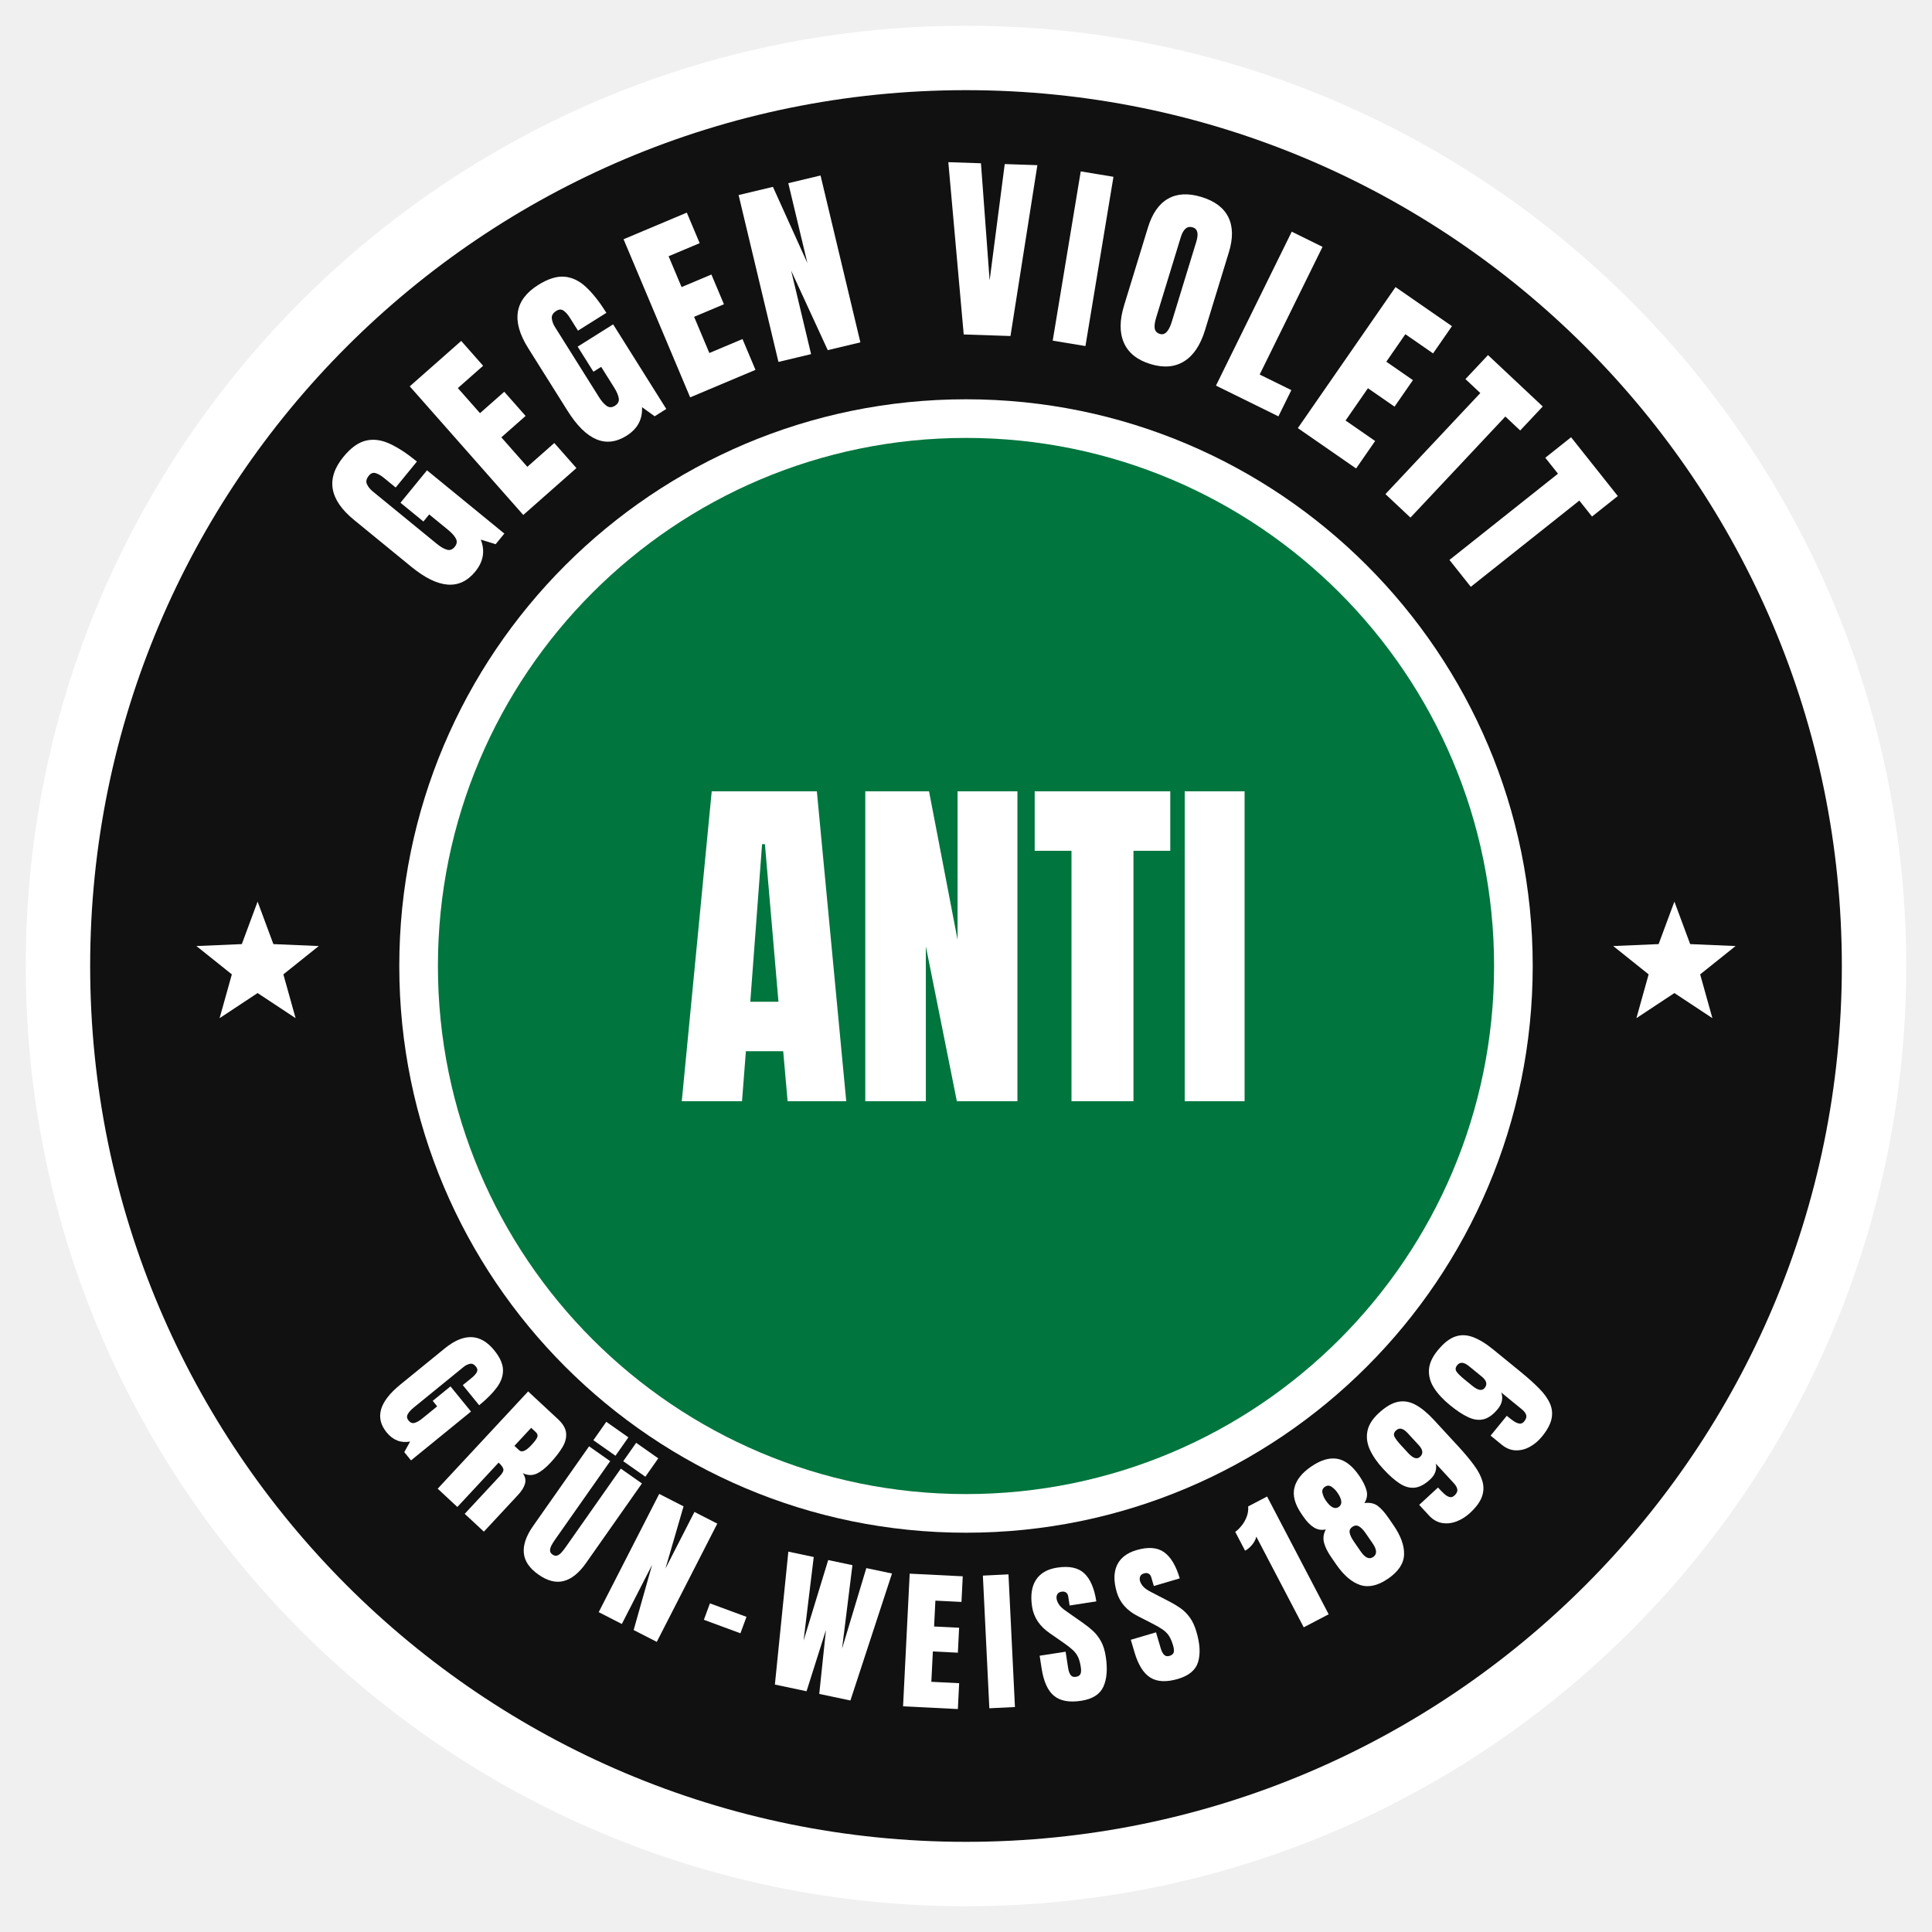
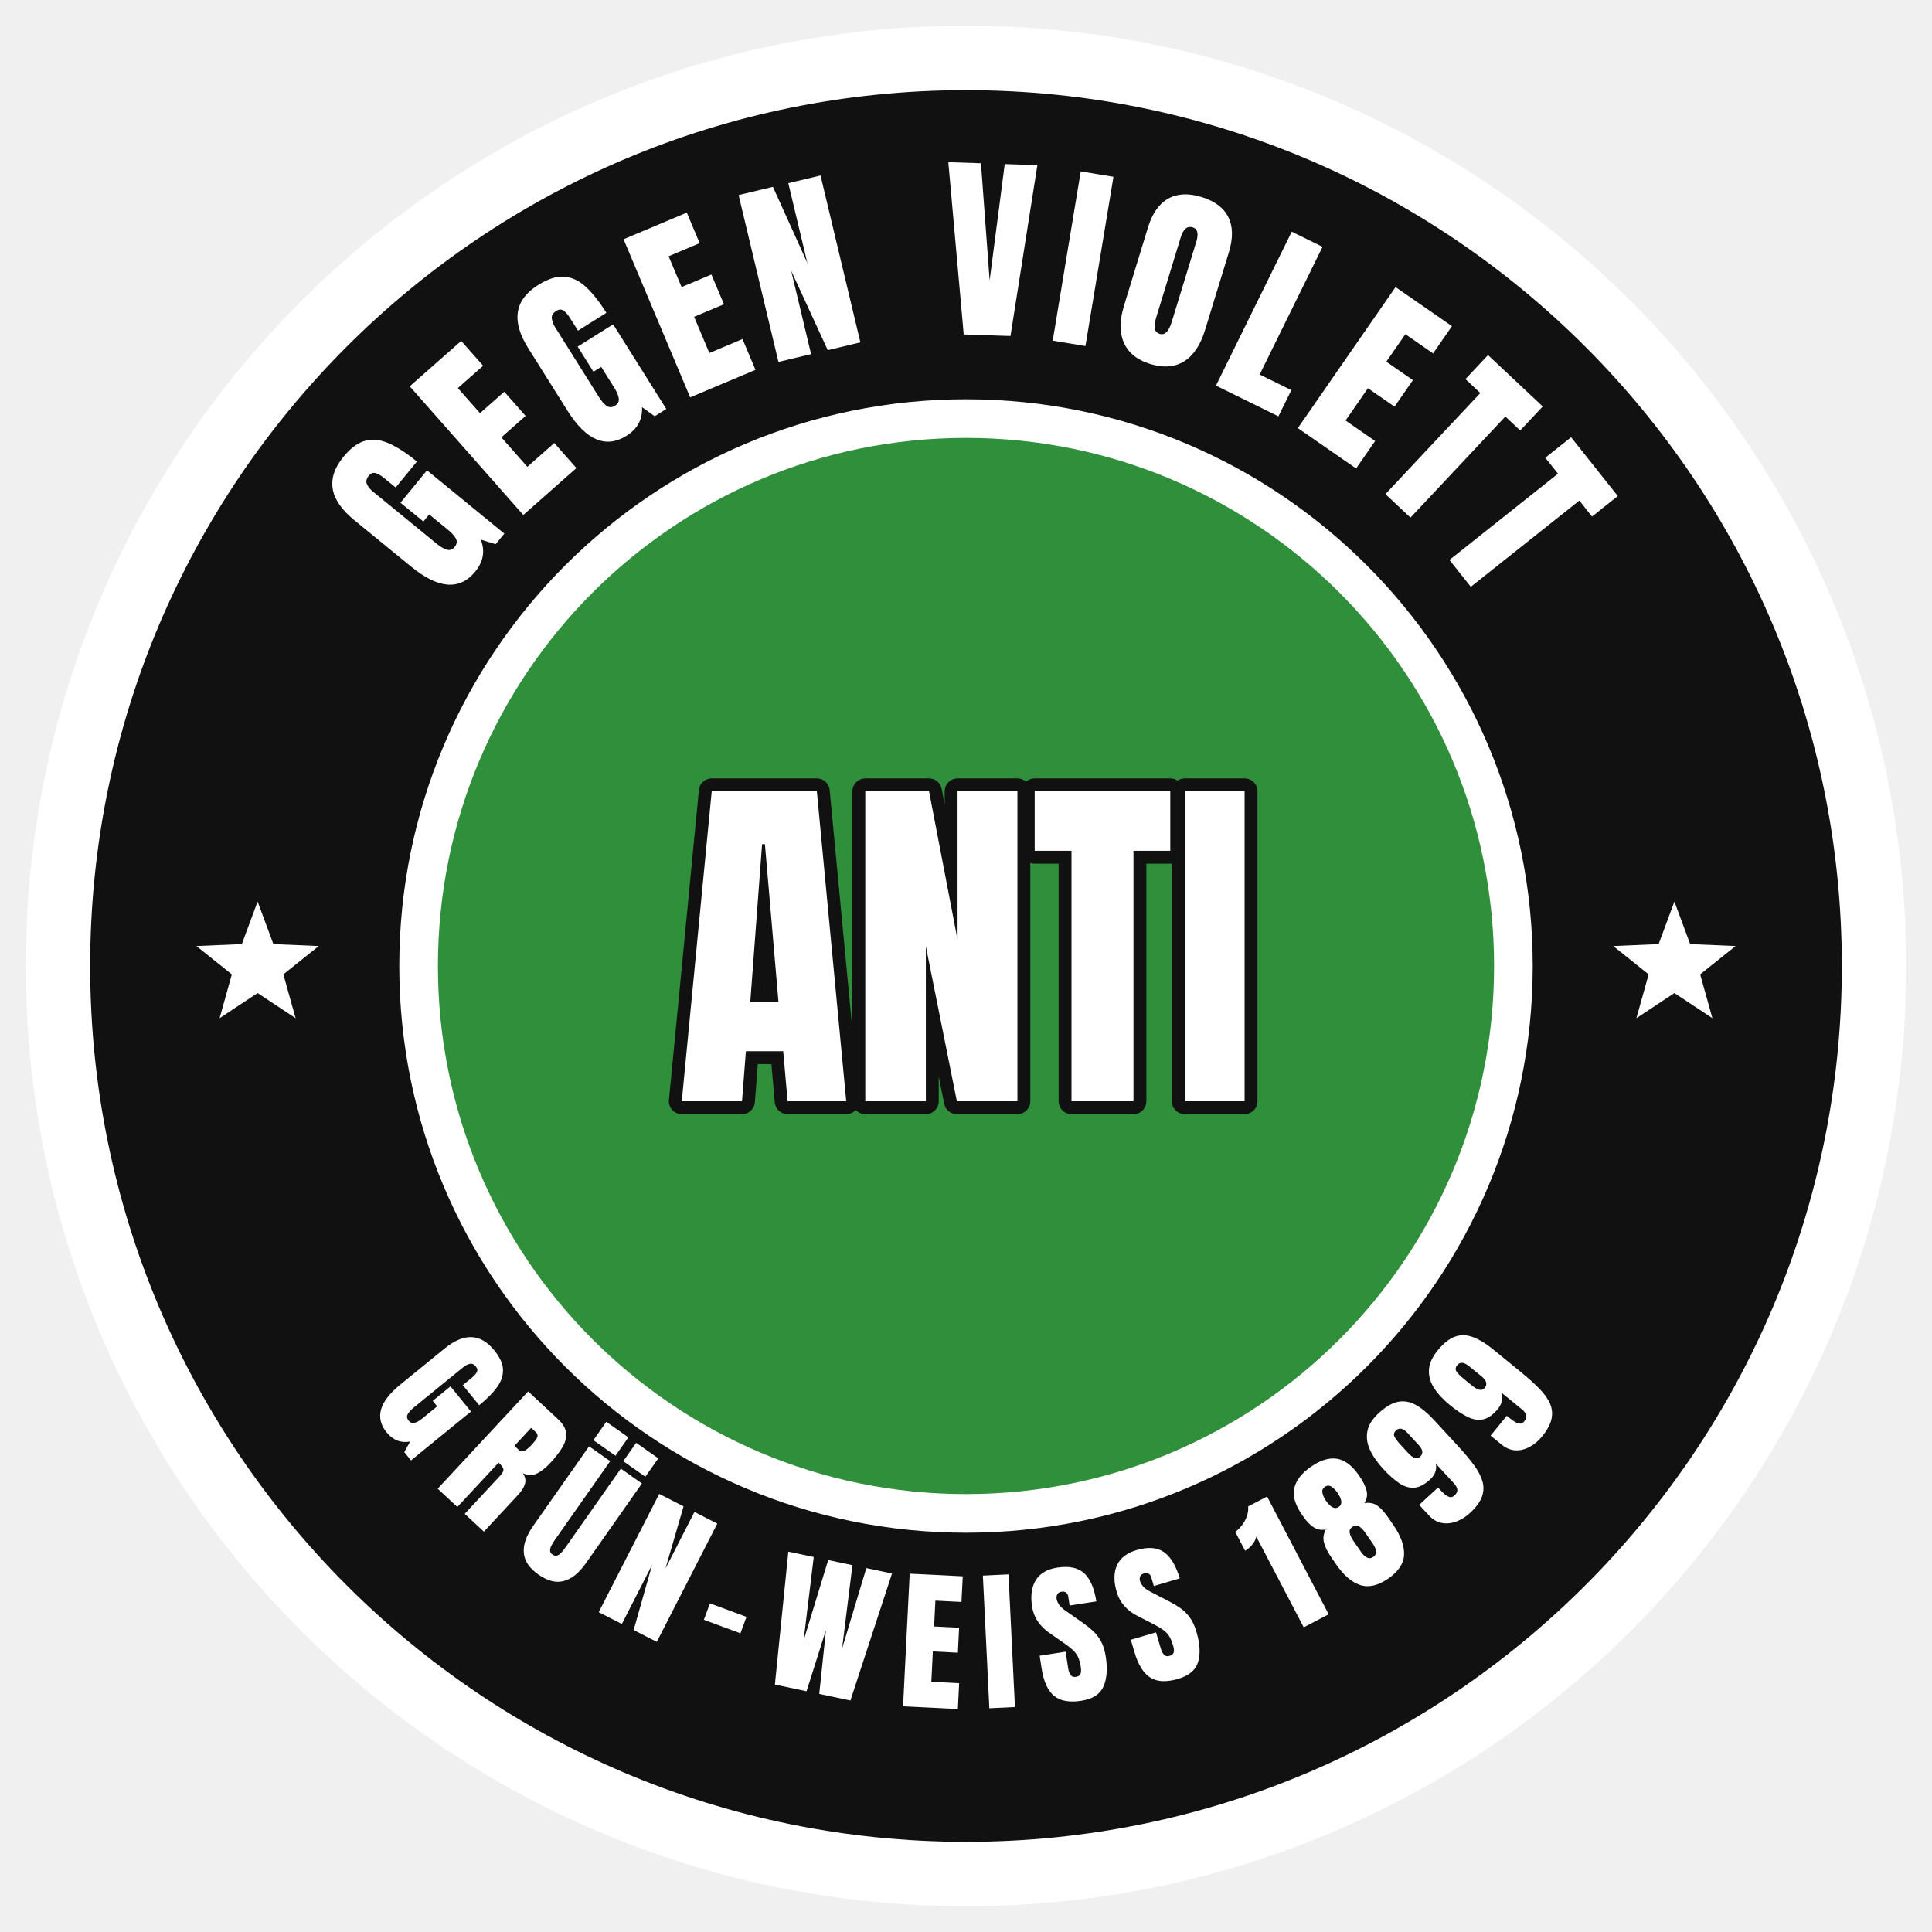
<svg xmlns="http://www.w3.org/2000/svg" viewBox="0 0 600 600" role="img" aria-label="Anti Violett – Rund">
  <circle cx="300" cy="300" r="292" fill="#FFFFFF" />
  <circle cx="300" cy="300" r="272" fill="#111111" />
  <circle cx="300" cy="300" r="176" fill="#FFFFFF" />
-   <circle cx="300" cy="300" r="164" fill="#00753D" />
+   <circle cx="300" cy="300" r="164" fill="#2F8F3A" />
  <path d="M-1.68 0.48L-1.68 0.48Q-13.09 0.48-13.09-15.86L-13.09-15.86L-13.09-38.84Q-13.09-53.77-0.02-53.77L-0.02-53.77Q5.37-53.77 8.25-51.60Q11.13-49.44 12.22-45.29Q13.31-41.14 13.31-35.18L13.31-35.18L2.89-35.18L2.89-39.90Q2.89-41.63 2.42-42.79Q1.95-43.96 0.47-43.96L0.47-43.96Q-1.38-43.96-1.97-42.72Q-2.56-41.47-2.56-39.99L-2.56-39.99L-2.56-14.17Q-2.56-12.02-2.00-10.67Q-1.44-9.32 0.20-9.32L0.20-9.32Q1.89-9.32 2.45-10.67Q3.01-12.02 3.01-14.23L3.01-14.23L3.01-21.83L0.17-21.83L0.17-31.03L13.18-31.03L13.18 0L8.92 0L7.10-4.48Q4.31 0.48-1.68 0.48Z" fill="#FFFFFF" transform="translate(300 300) rotate(-50.72) translate(0 -196.0)" />
  <path d="M11.61 0L-10.40 0L-10.40-53.28L10.91-53.28L10.91-42.99L0.44-42.99L0.44-32.60L10.49-32.60L10.49-22.58L0.44-22.58L0.44-10.38L11.61-10.38L11.61 0Z" fill="#FFFFFF" transform="translate(300 300) rotate(-41.43) translate(0 -196.0)" />
  <path d="M-1.68 0.48L-1.68 0.48Q-13.09 0.48-13.09-15.86L-13.09-15.86L-13.09-38.84Q-13.09-53.77-0.02-53.77L-0.02-53.77Q5.37-53.77 8.25-51.60Q11.13-49.44 12.22-45.29Q13.31-41.14 13.31-35.18L13.31-35.18L2.89-35.18L2.89-39.90Q2.89-41.63 2.42-42.79Q1.95-43.96 0.47-43.96L0.47-43.96Q-1.38-43.96-1.97-42.72Q-2.56-41.47-2.56-39.99L-2.56-39.99L-2.56-14.17Q-2.56-12.02-2.00-10.67Q-1.44-9.32 0.20-9.32L0.20-9.32Q1.89-9.32 2.45-10.67Q3.01-12.02 3.01-14.23L3.01-14.23L3.01-21.83L0.17-21.83L0.17-31.03L13.18-31.03L13.18 0L8.92 0L7.10-4.48Q4.31 0.48-1.68 0.48Z" fill="#FFFFFF" transform="translate(300 300) rotate(-32.13) translate(0 -196.0)" />
  <path d="M11.61 0L-10.40 0L-10.40-53.28L10.91-53.28L10.91-42.99L0.44-42.99L0.44-32.60L10.49-32.60L10.49-22.58L0.44-22.58L0.44-10.38L11.61-10.38L11.61 0Z" fill="#FFFFFF" transform="translate(300 300) rotate(-22.84) translate(0 -196.0)" />
  <path d="M-2.66 0L-13.08 0L-13.08-53.28L-2.12-53.28L2.79-27.76L2.79-53.28L13.08-53.28L13.08 0L2.66 0L-2.66-26.64L-2.66 0Z" fill="#FFFFFF" transform="translate(300 300) rotate(-13.43) translate(0 -196.0)" />
  <path d="" fill="#FFFFFF" transform="translate(300 300) rotate(-5.62) translate(0 -196.0)" />
  <path d="M7.25 0L-7.28 0L-13.85-53.31L-3.71-53.31L0.20-17.04L3.68-53.31L13.82-53.31L7.25 0Z" fill="#FFFFFF" transform="translate(300 300) rotate(1.92) translate(0 -196.0)" />
  <path d="M5.15 0L-5.15 0L-5.15-53.28L5.15-53.28L5.15 0Z" fill="#FFFFFF" transform="translate(300 300) rotate(9.40) translate(0 -196.0)" />
  <path d="M0 0.48L0 0.48Q-6.39 0.48-9.76-3.38Q-13.14-7.24-13.14-14.53L-13.14-14.53L-13.14-39.84Q-13.14-46.68-9.79-50.22Q-6.45-53.77 0-53.77L0-53.77Q6.45-53.77 9.79-50.22Q13.14-46.68 13.14-39.84L13.14-39.84L13.14-14.53Q13.14-7.24 9.76-3.38Q6.39 0.48 0 0.48ZM0.09-9.32L0.09-9.32Q2.51-9.32 2.51-14.02L2.51-14.02L2.51-40.02Q2.51-43.96 0.15-43.96L0.15-43.96Q-2.51-43.96-2.51-39.93L-2.51-39.93L-2.51-13.96Q-2.51-11.47-1.91-10.40Q-1.30-9.32 0.09-9.32Z" fill="#FFFFFF" transform="translate(300 300) rotate(17.03) translate(0 -196.0)" />
  <path d="M11.66 0L-9.96 0L-9.96-53.28L0.70-53.28L0.70-9.08L11.66-9.08L11.66 0Z" fill="#FFFFFF" transform="translate(300 300) rotate(26.21) translate(0 -196.0)" />
  <path d="M11.61 0L-10.40 0L-10.40-53.28L10.91-53.28L10.91-42.99L0.44-42.99L0.44-32.60L10.49-32.60L10.49-22.58L0.44-22.58L0.44-10.38L11.61-10.38L11.61 0Z" fill="#FFFFFF" transform="translate(300 300) rotate(34.71) translate(0 -196.0)" />
  <path d="M5.33 0L-5.33 0L-5.33-43.05L-11.66-43.05L-11.66-53.28L11.66-53.28L11.66-43.05L5.33-43.05L5.33 0Z" fill="#FFFFFF" transform="translate(300 300) rotate(43.19) translate(0 -196.0)" />
  <path d="M5.33 0L-5.33 0L-5.33-43.05L-11.66-43.05L-11.66-53.28L11.66-53.28L11.66-43.05L5.33-43.05L5.33 0Z" fill="#FFFFFF" transform="translate(300 300) rotate(51.53) translate(0 -196.0)" />
  <path d="M-1.30 0.38L-1.30 0.38Q-10.14 0.38-10.14-12.28L-10.14-12.28L-10.14-30.07Q-10.14-41.63-0.01-41.63L-0.01-41.63Q4.16-41.63 6.39-39.95Q8.61-38.27 9.46-35.06Q10.30-31.85 10.30-27.23L10.30-27.23L2.24-27.23L2.24-30.89Q2.24-32.23 1.88-33.13Q1.51-34.03 0.36-34.03L0.36-34.03Q-1.07-34.03-1.52-33.07Q-1.98-32.11-1.98-30.96L-1.98-30.96L-1.98-10.97Q-1.98-9.30-1.55-8.26Q-1.11-7.22 0.15-7.22L0.15-7.22Q1.46-7.22 1.90-8.26Q2.33-9.30 2.33-11.02L2.33-11.02L2.33-16.90L0.13-16.90L0.13-24.02L10.21-24.02L10.21 0L6.90 0L5.50-3.47Q3.34 0.38-1.30 0.38Z" fill="#FFFFFF" transform="translate(300 300) rotate(50.84) translate(0 230.6)" />
  <path d="M-1.27 0L-9.61 0L-9.61-41.25L3.05-41.25Q6.21-41.25 7.83-39.81Q9.45-38.37 10.00-35.78Q10.55-33.19 10.55-29.70L10.55-29.70Q10.55-26.32 9.69-24.30Q8.84-22.29 6.47-21.52L6.47-21.52Q8.41-21.12 9.20-19.58Q9.98-18.05 9.98-15.61L9.98-15.61L9.98 0L1.85 0L1.85-16.15Q1.85-17.95 1.11-18.39Q0.38-18.82-1.27-18.82L-1.27-18.82L-1.27 0ZM-1.22-33.61L-1.22-25.97L0.77-25.97Q2.48-25.97 2.48-29.70L2.48-29.70Q2.48-32.11 2.11-32.86Q1.73-33.61 0.70-33.61L0.70-33.61L-1.22-33.61Z" fill="#FFFFFF" transform="translate(300 300) rotate(42.92) translate(0 230.6)" />
  <path d="M0 0.38L0 0.38Q-5.16 0.38-7.59-2.52Q-10.03-5.41-10.03-11.04L-10.03-11.04L-10.03-41.25L-2.02-41.25L-2.02-11.37Q-2.02-10.34-1.90-9.39Q-1.78-8.44-1.36-7.83Q-0.94-7.22 0-7.22L0-7.22Q0.96-7.22 1.38-7.82Q1.80-8.41 1.91-9.38Q2.02-10.34 2.02-11.37L2.02-11.37L2.02-41.25L10.03-41.25L10.03-11.04Q10.03-5.41 7.59-2.52Q5.16 0.38 0 0.38ZM9.70-43.57L1.31-43.57L1.31-50.55L9.70-50.55L9.70-43.57ZM-1.64-43.57L-10.03-43.57L-10.03-50.55L-1.64-50.55L-1.64-43.57Z" fill="#FFFFFF" transform="translate(300 300) rotate(35.09) translate(0 230.6)" />
  <path d="M-2.06 0L-10.13 0L-10.13-41.25L-1.64-41.25L2.16-21.49L2.16-41.25L10.13-41.25L10.13 0L2.06 0L-2.06-20.63L-2.06 0Z" fill="#FFFFFF" transform="translate(300 300) rotate(27.10) translate(0 230.6)" />
  <path d="M6.04-11.93L-6.06-11.93L-6.06-17.37L6.04-17.37L6.04-11.93Z" fill="#FFFFFF" transform="translate(300 300) rotate(20.26) translate(0 230.6)" />
  <path d="M-1.97 0L-12.02 0L-16.45-41.25L-8.39-41.25L-6.12-15.21L-3.80-41.25L3.89-41.25L6.09-15.21L8.30-41.25L16.45-41.25L11.95 0L2.06 0L0-19.85L-1.97 0Z" fill="#FFFFFF" transform="translate(300 300) rotate(11.91) translate(0 230.6)" />
  <path d="M8.99 0L-8.05 0L-8.05-41.25L8.45-41.25L8.45-33.28L0.34-33.28L0.34-25.24L8.12-25.24L8.12-17.48L0.34-17.48L0.34-8.04L8.99-8.04L8.99 0Z" fill="#FFFFFF" transform="translate(300 300) rotate(2.86) translate(0 230.6)" />
  <path d="M3.98 0L-3.98 0L-3.98-41.25L3.98-41.25L3.98 0Z" fill="#FFFFFF" transform="translate(300 300) rotate(-2.79) translate(0 230.6)" />
  <path d="M0.55 0.38L0.55 0.38Q-5.10 0.38-7.59-2.44Q-10.09-5.25-10.09-11.39L-10.09-11.39L-10.09-15.42L-1.93-15.42L-1.93-10.27Q-1.93-8.84-1.50-8.03Q-1.07-7.22 0.01-7.22L0.01-7.22Q1.14-7.22 1.57-7.88Q2.00-8.53 2.00-10.03L2.00-10.03Q2.00-11.93 1.63-13.21Q1.25-14.48 0.33-15.64Q-0.60-16.80-2.24-18.35L-2.24-18.35L-5.94-21.87Q-10.09-25.78-10.09-30.82L-10.09-30.82Q-10.09-36.09-7.64-38.86Q-5.19-41.63-0.55-41.63L-0.55-41.63Q5.12-41.63 7.50-38.60Q9.88-35.58 9.88-29.41L9.88-29.41L1.49-29.41L1.49-32.25Q1.49-33.09 1.01-33.56Q0.53-34.03-0.29-34.03L-0.29-34.03Q-1.28-34.03-1.73-33.48Q-2.19-32.93-2.19-32.06L-2.19-32.06Q-2.19-31.20-1.72-30.19Q-1.25-29.18 0.13-27.87L0.13-27.87L4.89-23.30Q6.32-21.94 7.51-20.43Q8.71-18.91 9.43-16.91Q10.16-14.91 10.16-12.02L10.16-12.02Q10.16-6.21 8.02-2.92Q5.87 0.38 0.55 0.38Z" fill="#FFFFFF" transform="translate(300 300) rotate(-8.78) translate(0 230.6)" />
  <path d="M0.55 0.38L0.55 0.38Q-5.10 0.38-7.59-2.44Q-10.09-5.25-10.09-11.39L-10.09-11.39L-10.09-15.42L-1.93-15.42L-1.93-10.27Q-1.93-8.84-1.50-8.03Q-1.07-7.22 0.01-7.22L0.01-7.22Q1.14-7.22 1.57-7.88Q2.00-8.53 2.00-10.03L2.00-10.03Q2.00-11.93 1.63-13.21Q1.25-14.48 0.33-15.64Q-0.60-16.80-2.24-18.35L-2.24-18.35L-5.94-21.87Q-10.09-25.78-10.09-30.82L-10.09-30.82Q-10.09-36.09-7.64-38.86Q-5.19-41.63-0.55-41.63L-0.55-41.63Q5.12-41.63 7.50-38.60Q9.88-35.58 9.88-29.41L9.88-29.41L1.49-29.41L1.49-32.25Q1.49-33.09 1.01-33.56Q0.53-34.03-0.29-34.03L-0.29-34.03Q-1.28-34.03-1.73-33.48Q-2.19-32.93-2.19-32.06L-2.19-32.06Q-2.19-31.20-1.72-30.19Q-1.25-29.18 0.13-27.87L0.13-27.87L4.89-23.30Q6.32-21.94 7.51-20.43Q8.71-18.91 9.43-16.91Q10.16-14.91 10.16-12.02L10.16-12.02Q10.16-6.21 8.02-2.92Q5.87 0.38 0.55 0.38Z" fill="#FFFFFF" transform="translate(300 300) rotate(-16.43) translate(0 230.6)" />
  <path d="" fill="#FFFFFF" transform="translate(300 300) rotate(-22.48) translate(0 230.6)" />
  <path d="M6.50 0L-2.24 0L-2.24-31.78Q-3.08-30.77-4.56-30.15Q-6.04-29.53-7.35-29.53L-7.35-29.53L-7.35-36.12Q-6.11-36.30-4.68-36.93Q-3.25-37.55-2.02-38.64Q-0.79-39.73-0.13-41.27L-0.13-41.27L6.50-41.27L6.50 0Z" fill="#FFFFFF" transform="translate(300 300) rotate(-27.61) translate(0 230.6)" />
  <path d="M0 0.45L0 0.45Q-5.81 0.45-8.30-2.88Q-10.78-6.21-10.78-12.30L-10.78-12.30L-10.78-15.05Q-10.78-18.19-10.03-20.13Q-9.28-22.08-7.27-23.11L-7.27-23.11Q-9.16-23.88-9.96-25.70Q-10.76-27.52-10.76-30.21L-10.76-30.21L-10.76-31.29Q-10.76-36.77-8.00-39.27Q-5.25-41.77 0-41.77L0-41.77Q5.39-41.77 8.06-39.20Q10.73-36.63 10.73-30.96L10.73-30.96Q10.73-27.98 10.03-25.97Q9.33-23.95 7.24-23.06L7.24-23.06Q9.47-21.91 10.13-20.05Q10.78-18.19 10.78-15.05L10.78-15.05L10.78-12.30Q10.78-6.21 8.30-2.88Q5.81 0.45 0 0.45ZM0-26.58L0-26.58Q2.18-26.58 2.18-30.52L2.18-30.52Q2.18-31.83 1.72-33Q1.27-34.17 0-34.17L0-34.17Q-1.27-34.17-1.72-33Q-2.18-31.83-2.18-30.52L-2.18-30.52Q-2.18-26.58 0-26.58ZM0-7.71L0-7.71Q2.25-7.71 2.25-11.34L2.25-11.34L2.25-15.12Q2.25-16.99 1.75-18.05Q1.24-19.10 0-19.10L0-19.10Q-1.29-19.10-1.76-18.05Q-2.23-16.99-2.23-15.12L-2.23-15.12L-2.23-11.34Q-2.23-7.71 0-7.71Z" fill="#FFFFFF" transform="translate(300 300) rotate(-34.57) translate(0 230.6)" />
  <path d="M-0.07 0.38L-0.07 0.38Q-2.67 0.38-4.92-0.53Q-7.17-1.43-8.55-3.23Q-9.94-5.04-9.94-7.71L-9.94-7.71L-9.94-12.16L-1.99-12.16L-1.99-11.32Q-1.99-10.29-1.89-9.26Q-1.78-8.23-1.35-7.55Q-0.91-6.87 0.07-6.87L0.07-6.87Q1.45-6.87 1.99-7.63Q2.53-8.39 2.53-9.82L2.53-9.82L2.53-18.09Q1.95-17.02 0.77-16.34Q-0.40-15.66-2.09-15.66L-2.09-15.66Q-5.48-15.66-7.34-17.03Q-9.19-18.40-9.89-21.12Q-10.59-23.84-10.59-27.91L-10.59-27.91Q-10.59-32.04-9.59-35.12Q-8.58-38.20-6.22-39.91Q-3.87-41.63 0.16-41.63L0.16-41.63Q4.48-41.63 6.89-40.16Q9.30-38.70 10.30-35.75Q11.30-32.81 11.30-28.38L11.30-28.38L11.30-17.23Q11.30-12.94 10.93-9.66Q10.57-6.38 9.42-4.15Q8.27-1.92 6-0.77Q3.73 0.38-0.07 0.38ZM0.35-22.95L0.35-22.95Q2.53-22.95 2.53-25.88L2.53-25.88L2.53-30.98Q2.53-34.03 0.47-34.03L0.47-34.03Q-0.98-34.03-1.27-32.80Q-1.55-31.57-1.55-29.65L-1.55-29.65L-1.55-26.32Q-1.55-22.95 0.35-22.95Z" fill="#FFFFFF" transform="translate(300 300) rotate(-42.67) translate(0 230.6)" />
  <path d="M-0.07 0.38L-0.07 0.38Q-2.67 0.38-4.92-0.53Q-7.17-1.43-8.55-3.23Q-9.94-5.04-9.94-7.71L-9.94-7.71L-9.94-12.16L-1.99-12.16L-1.99-11.32Q-1.99-10.29-1.89-9.26Q-1.78-8.23-1.35-7.55Q-0.91-6.87 0.07-6.87L0.07-6.87Q1.45-6.87 1.99-7.63Q2.53-8.39 2.53-9.82L2.53-9.82L2.53-18.09Q1.95-17.02 0.77-16.34Q-0.40-15.66-2.09-15.66L-2.09-15.66Q-5.48-15.66-7.34-17.03Q-9.19-18.40-9.89-21.12Q-10.59-23.84-10.59-27.91L-10.59-27.91Q-10.59-32.04-9.59-35.12Q-8.58-38.20-6.22-39.91Q-3.87-41.63 0.16-41.63L0.16-41.63Q4.48-41.63 6.89-40.16Q9.30-38.70 10.30-35.75Q11.30-32.81 11.30-28.38L11.30-28.38L11.30-17.23Q11.30-12.94 10.93-9.66Q10.57-6.38 9.42-4.15Q8.27-1.92 6-0.77Q3.73 0.38-0.07 0.38ZM0.35-22.95L0.35-22.95Q2.53-22.95 2.53-25.88L2.53-25.88L2.53-30.98Q2.53-34.03 0.47-34.03L0.47-34.03Q-0.98-34.03-1.27-32.80Q-1.55-31.57-1.55-29.65L-1.55-29.65L-1.55-26.32Q-1.55-22.95 0.35-22.95Z" fill="#FFFFFF" transform="translate(300 300) rotate(-50.77) translate(0 230.6)" />
  <polygon points="80.0,280.0 84.9,293.2 99.0,293.8 88.0,302.6 91.8,316.2 80.0,308.4 68.2,316.2 72.0,302.6 61.0,293.8 75.1,293.2" fill="#FFFFFF" />
  <polygon points="520.0,280.0 524.9,293.2 539.0,293.8 528.0,302.6 531.8,316.2 520.0,308.4 508.2,316.2 512.0,302.6 501.0,293.8 515.1,293.2" fill="#FFFFFF" />
+   <path d="M230.44 342L211.73 342L221.03 245.75L253.68 245.75L262.81 342L244.60 342L243.23 326.47L231.64 326.47L230.44 342ZM236.67 262.16L233.01 311.10L241.76 311.10L237.55 262.16L236.67 262.16ZM287.53 342L268.72 342L268.72 245.75L288.52 245.75L297.38 291.85L297.38 245.75L315.97 245.75L315.97 342L297.16 342L287.53 293.88L287.53 342ZM352.01 342L332.76 342L332.76 264.23L321.33 264.23L321.33 245.75L363.44 245.75L363.44 264.23L352.01 264.23L352.01 342ZM386.52 342L367.92 342L367.92 245.75L386.52 245.75L386.52 342Z" fill="#111111" stroke="#111111" stroke-width="8" stroke-linejoin="round" />
  <path d="M230.44 342L211.73 342L221.03 245.75L253.68 245.75L262.81 342L244.60 342L243.23 326.47L231.64 326.47L230.44 342ZM236.67 262.16L233.01 311.10L241.76 311.10L237.55 262.16L236.67 262.16ZM287.53 342L268.72 342L268.72 245.75L288.52 245.75L297.38 291.85L297.38 245.75L315.97 245.75L315.97 342L297.16 342L287.53 293.88L287.53 342ZM352.01 342L332.76 342L332.76 264.23L321.33 264.23L321.33 245.75L363.44 245.75L363.44 264.23L352.01 264.23L352.01 342ZM386.52 342L367.92 342L367.92 245.75L386.52 245.75L386.52 342Z" fill="#FFFFFF" />
</svg>
